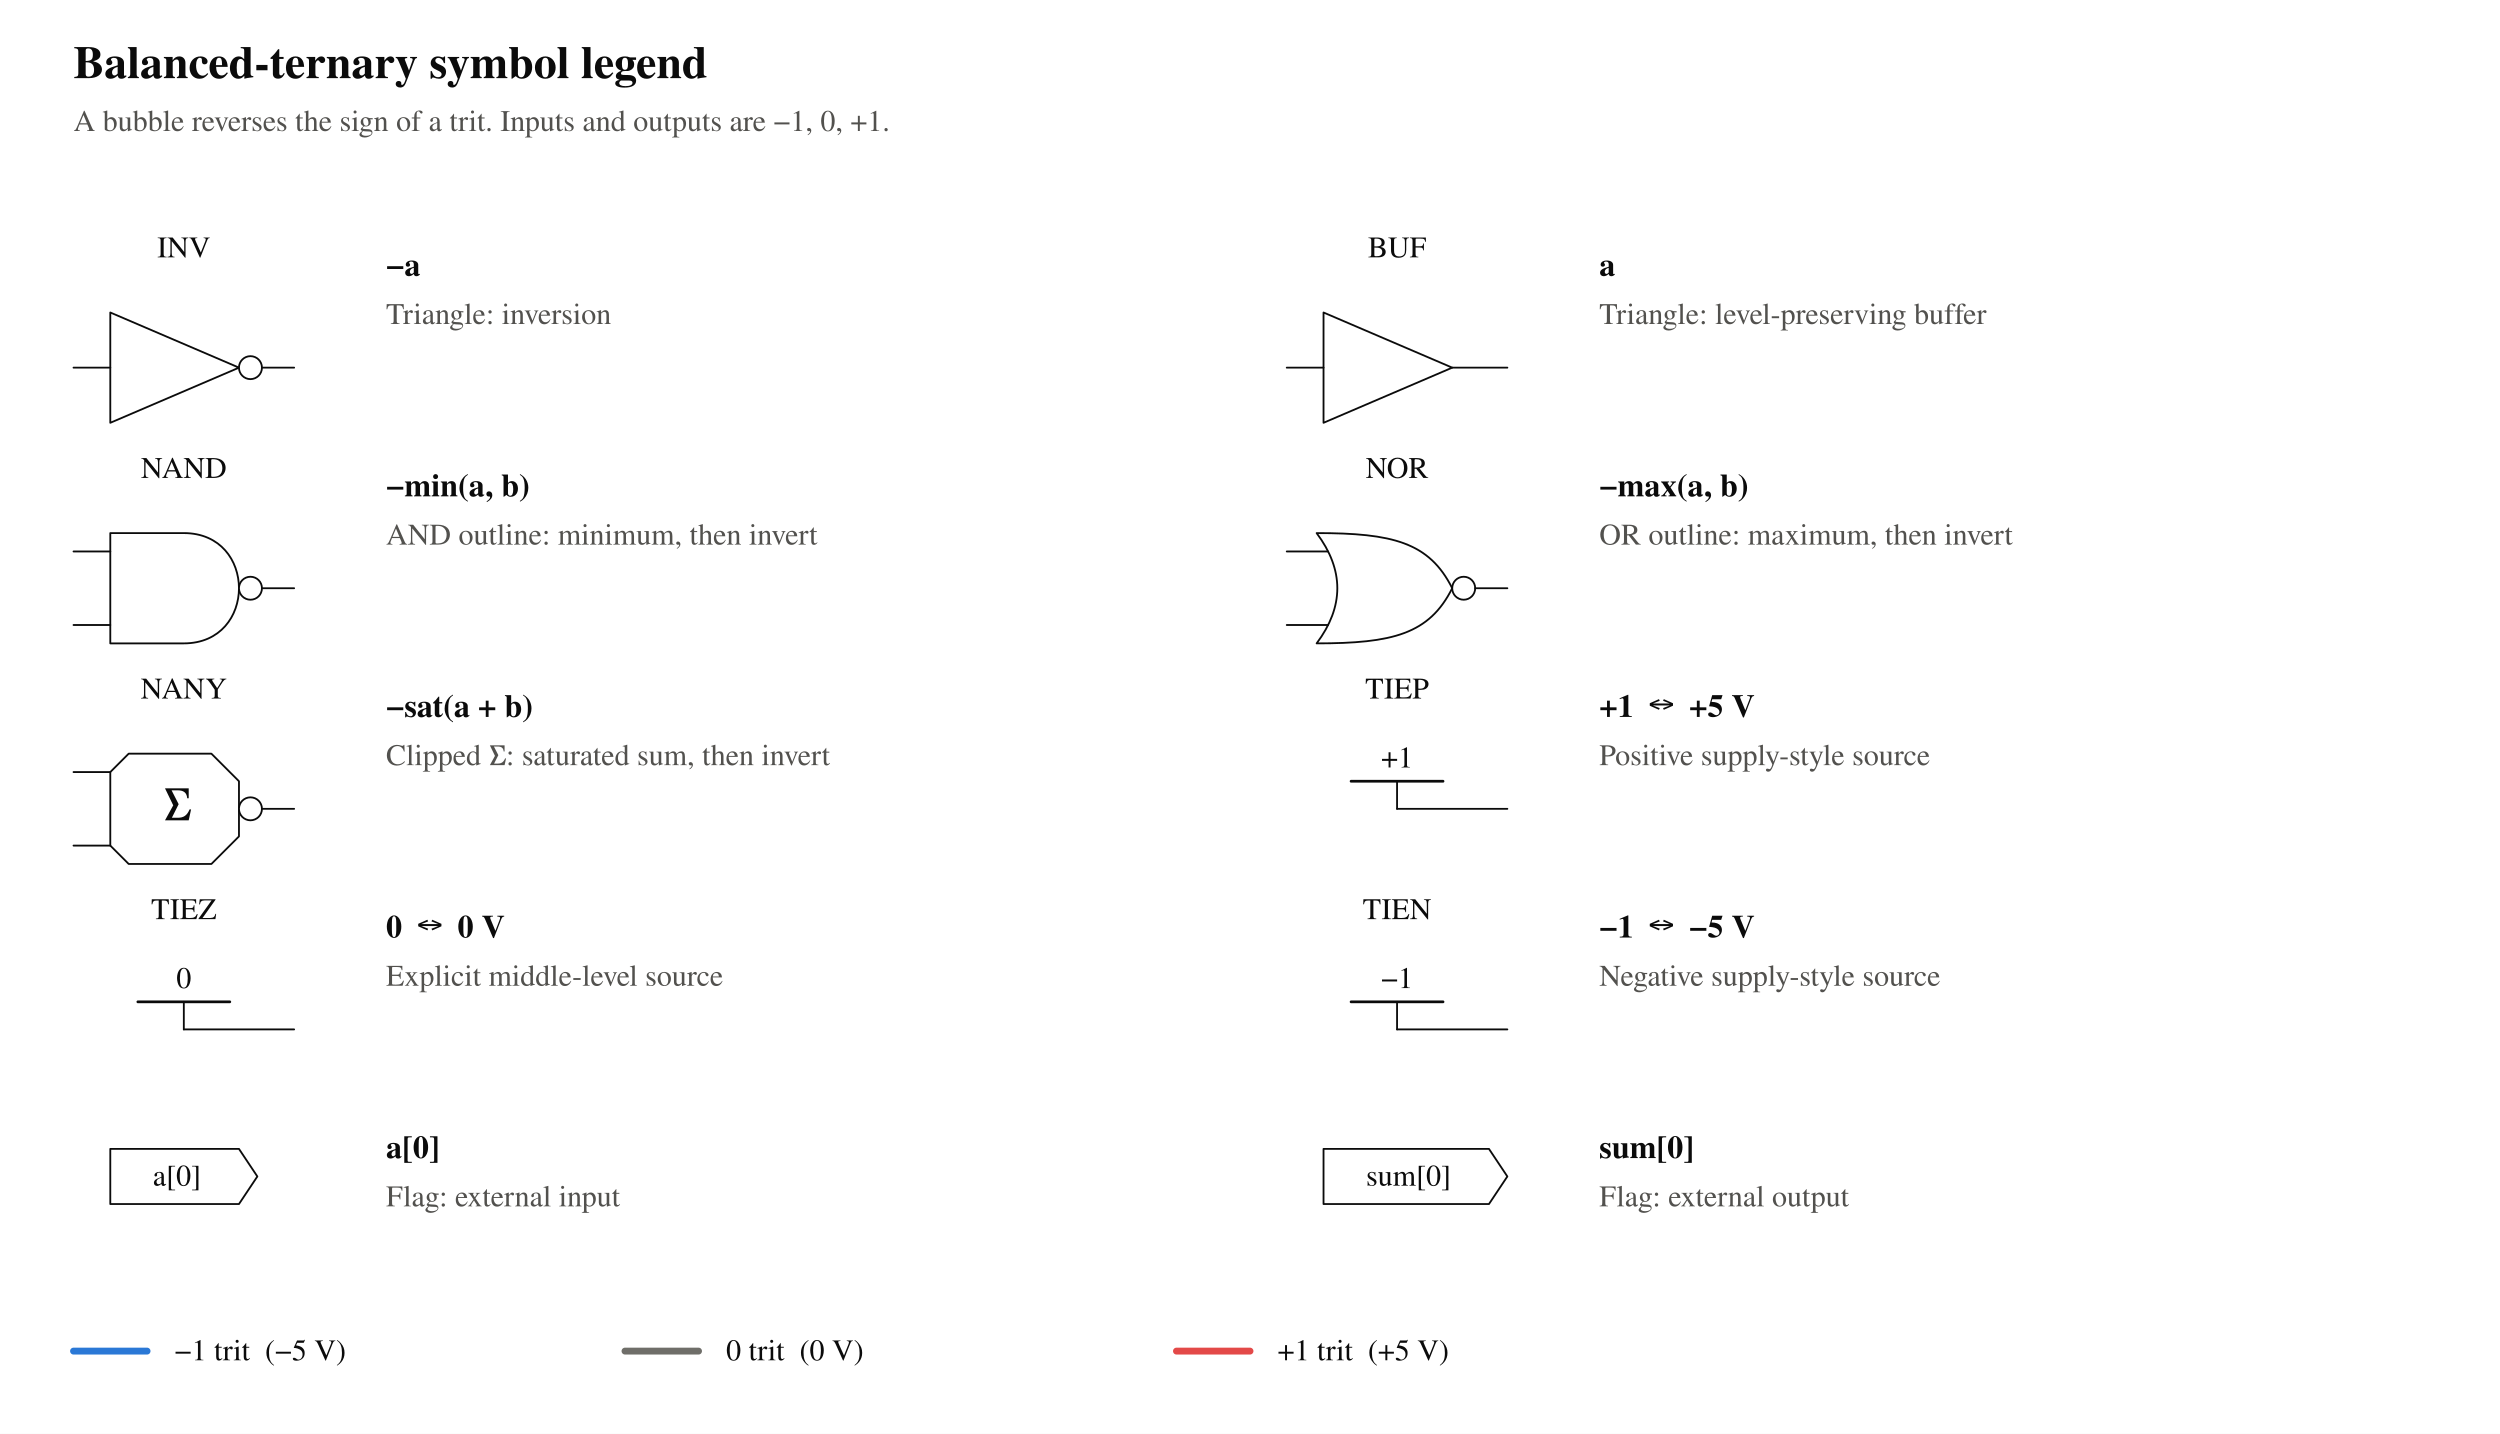
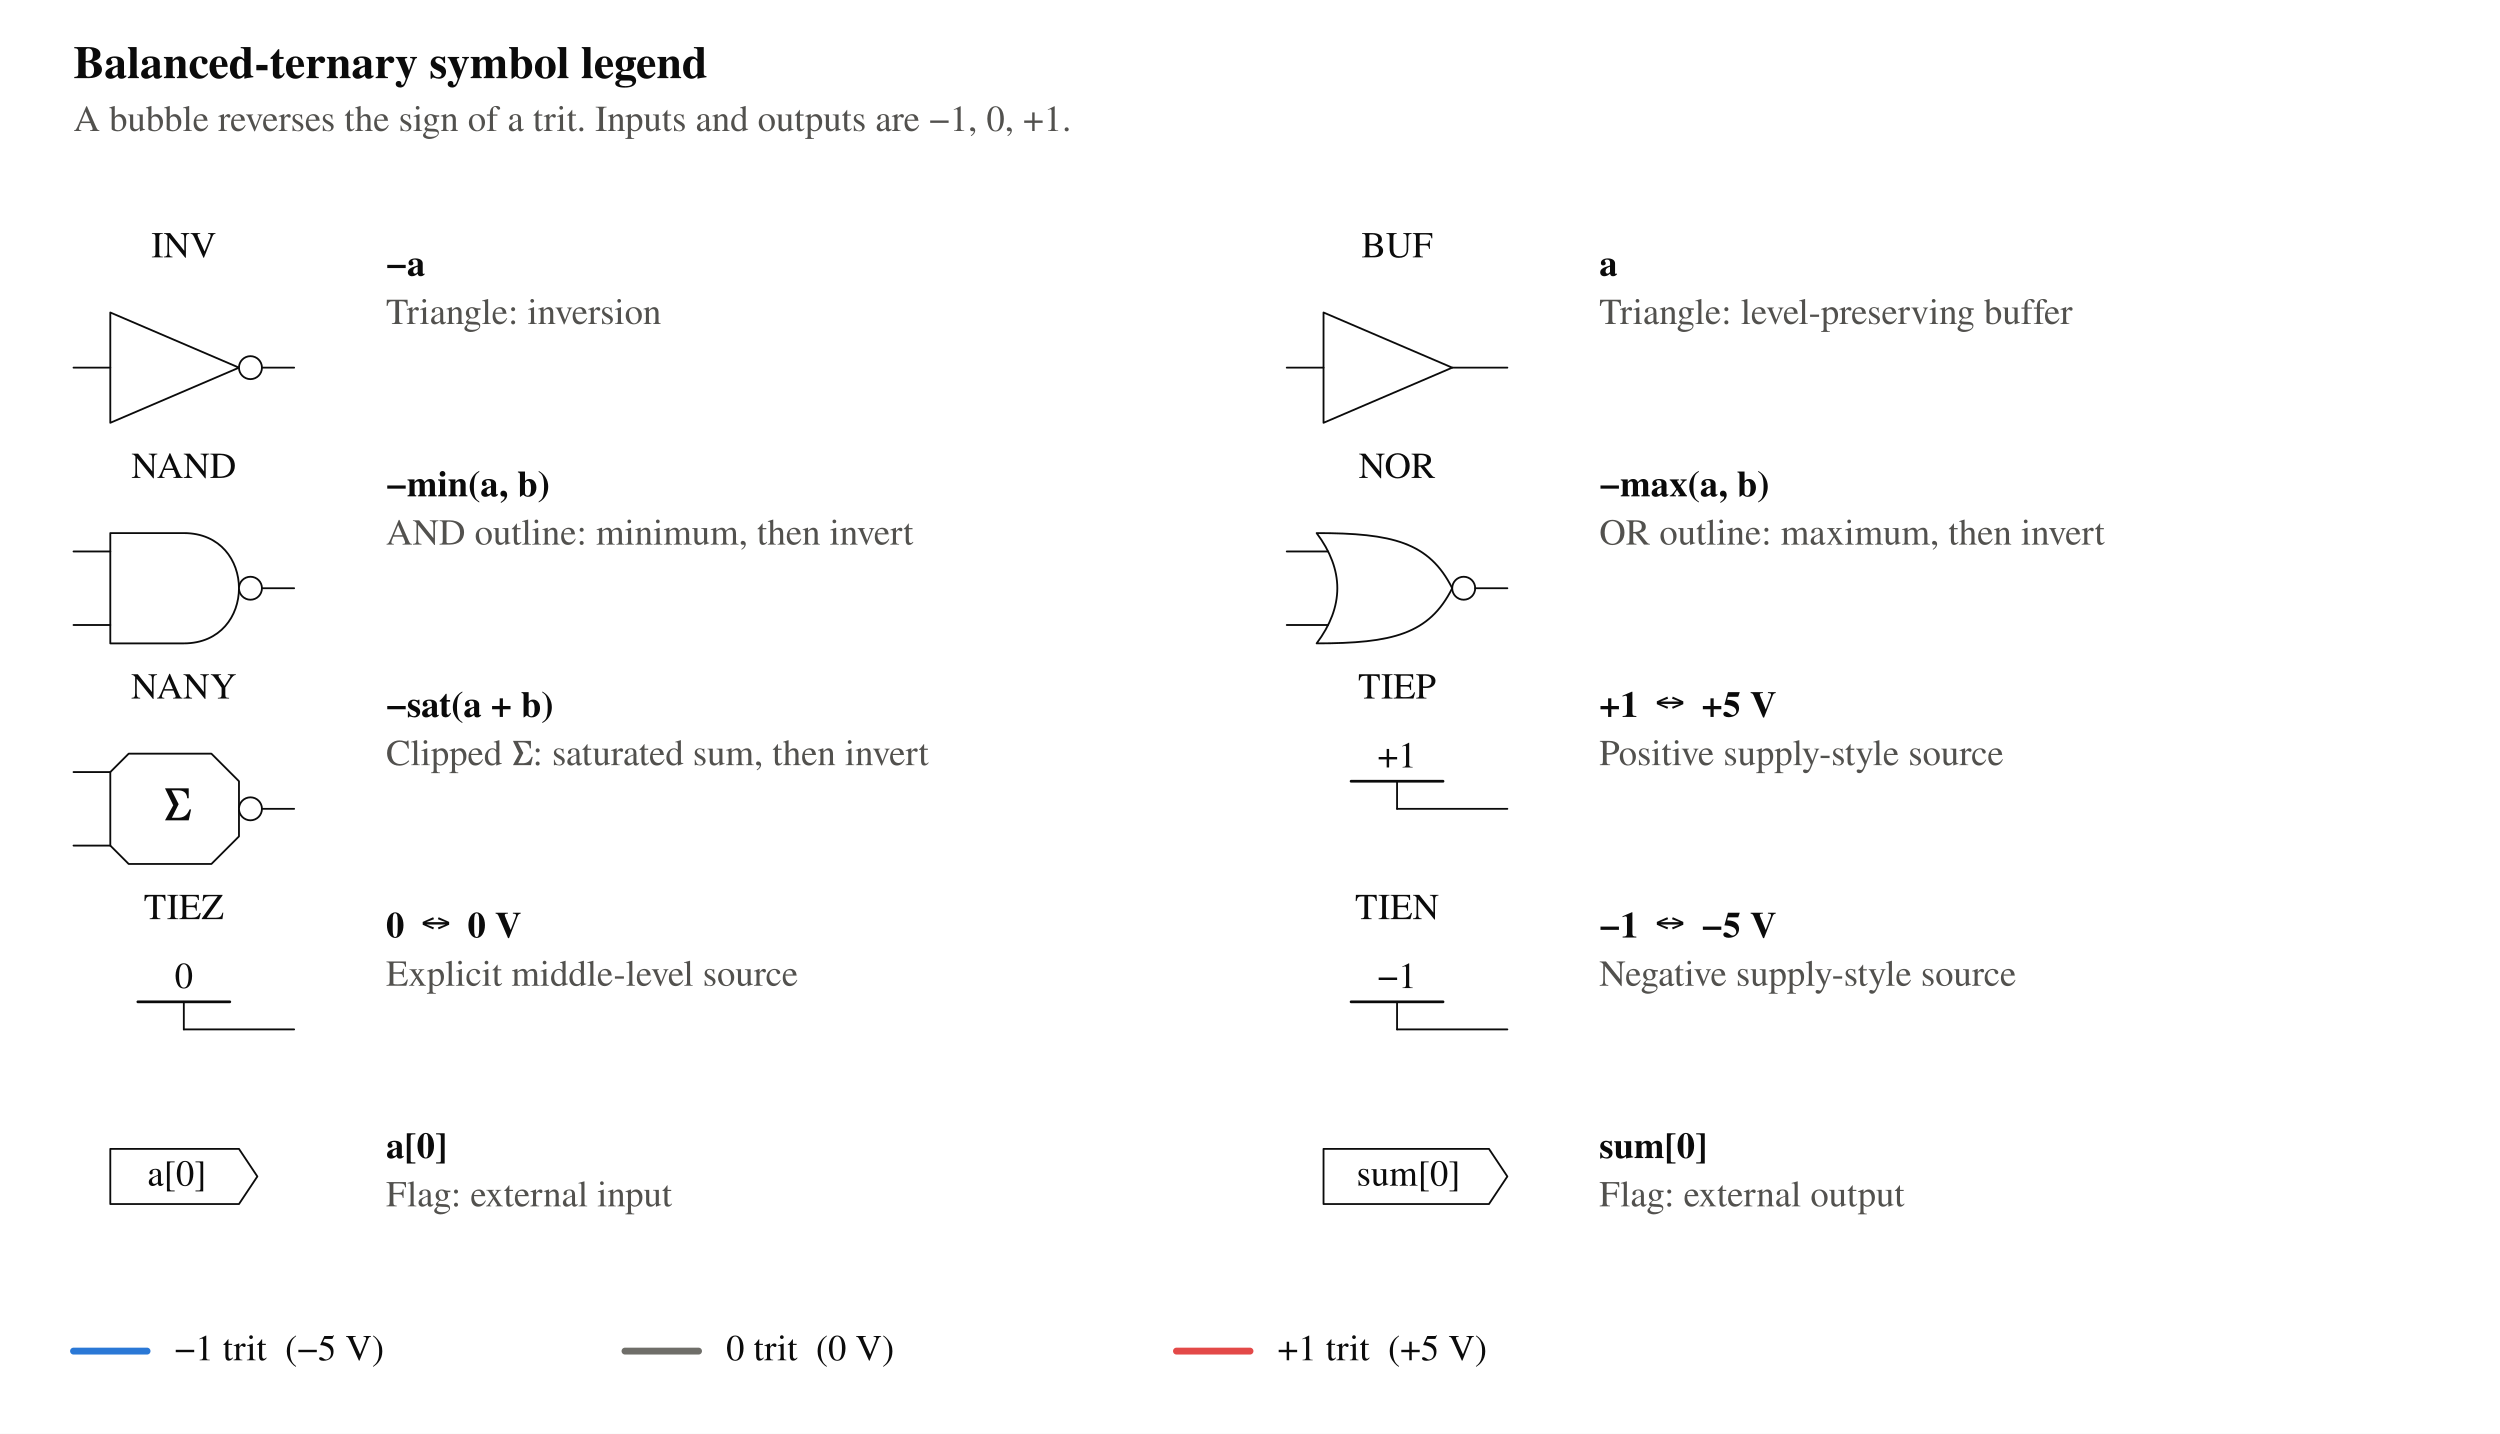
- <svg xmlns="http://www.w3.org/2000/svg" width="1088" height="624" viewBox="0 0 1088 624" xml:space="preserve" role="img" aria-label="Balanced-ternary symbol legend">
+ <svg xmlns="http://www.w3.org/2000/svg" width="1000" height="573.529" viewBox="0 0 1088 624" xml:space="preserve" role="img" aria-label="Balanced-ternary symbol legend">
  <rect width="100%" height="100%" fill="white" />
  <text x="32" y="34" font-family="Nimbus Roman, Liberation Serif, DejaVu Serif, serif" font-size="20" text-anchor="start" font-weight="bold" fill="#0b0b0b">Balanced-ternary symbol legend</text>
-   <text x="32" y="57" font-family="Nimbus Roman, Liberation Serif, DejaVu Serif, serif" font-size="13.056" text-anchor="start" font-weight="normal" fill="#52514e">A bubble reverses the sign of a trit. Inputs and outputs are −1, 0, +1.</text>
-   <text x="80.0" y="112" font-family="Nimbus Roman, Liberation Serif, DejaVu Serif, serif" font-size="13.056" text-anchor="middle" font-weight="normal" fill="#0b0b0b">INV</text>
+   <text x="32" y="57" font-family="Nimbus Roman, Liberation Serif, DejaVu Serif, serif" font-size="15.957" text-anchor="start" font-weight="normal" fill="#52514e">A bubble reverses the sign of a trit. Inputs and outputs are −1, 0, +1.</text>
+   <text x="80.0" y="112" font-family="Nimbus Roman, Liberation Serif, DejaVu Serif, serif" font-size="15.957" text-anchor="middle" font-weight="normal" fill="#0b0b0b">INV</text>
  <path d="M48.0 136 L104.0 160 L48.0 184 Z" stroke="#0b0b0b" fill="white" stroke-width="0.800" stroke-linecap="round" stroke-linejoin="round" />
  <circle cx="109.0" cy="160" r="5" stroke="#0b0b0b" fill="white" stroke-width="0.800" stroke-linecap="round" stroke-linejoin="round" />
  <path d="M32 160 L48.0 160" stroke="#0b0b0b" fill="none" stroke-width="0.800" stroke-linecap="round" stroke-linejoin="round" />
  <path d="M128 160 L114.0 160" stroke="#0b0b0b" fill="none" stroke-width="0.800" stroke-linecap="round" stroke-linejoin="round" />
-   <text x="168" y="120" font-family="Nimbus Roman, Liberation Serif, DejaVu Serif, serif" font-size="14" text-anchor="start" font-weight="bold" fill="#0b0b0b">−a</text>
-   <text x="168" y="141" font-family="Nimbus Roman, Liberation Serif, DejaVu Serif, serif" font-size="13.056" text-anchor="start" font-weight="normal" fill="#52514e">Triangle: inversion</text>
-   <text x="608.0" y="112" font-family="Nimbus Roman, Liberation Serif, DejaVu Serif, serif" font-size="13.056" text-anchor="middle" font-weight="normal" fill="#0b0b0b">BUF</text>
+   <text x="168" y="120" font-family="Nimbus Roman, Liberation Serif, DejaVu Serif, serif" font-size="15.957" text-anchor="start" font-weight="bold" fill="#0b0b0b">−a</text>
+   <text x="168" y="141" font-family="Nimbus Roman, Liberation Serif, DejaVu Serif, serif" font-size="15.957" text-anchor="start" font-weight="normal" fill="#52514e">Triangle: inversion</text>
+   <text x="608.0" y="112" font-family="Nimbus Roman, Liberation Serif, DejaVu Serif, serif" font-size="15.957" text-anchor="middle" font-weight="normal" fill="#0b0b0b">BUF</text>
  <path d="M576.0 136 L632.0 160 L576.0 184 Z" stroke="#0b0b0b" fill="white" stroke-width="0.800" stroke-linecap="round" stroke-linejoin="round" />
  <path d="M560 160 L576.0 160" stroke="#0b0b0b" fill="none" stroke-width="0.800" stroke-linecap="round" stroke-linejoin="round" />
  <path d="M656 160 L632.0 160" stroke="#0b0b0b" fill="none" stroke-width="0.800" stroke-linecap="round" stroke-linejoin="round" />
-   <text x="696" y="120" font-family="Nimbus Roman, Liberation Serif, DejaVu Serif, serif" font-size="14" text-anchor="start" font-weight="bold" fill="#0b0b0b">a</text>
-   <text x="696" y="141" font-family="Nimbus Roman, Liberation Serif, DejaVu Serif, serif" font-size="13.056" text-anchor="start" font-weight="normal" fill="#52514e">Triangle: level-preserving buffer</text>
-   <text x="80.0" y="208" font-family="Nimbus Roman, Liberation Serif, DejaVu Serif, serif" font-size="13.056" text-anchor="middle" font-weight="normal" fill="#0b0b0b">NAND</text>
+   <text x="696" y="120" font-family="Nimbus Roman, Liberation Serif, DejaVu Serif, serif" font-size="15.957" text-anchor="start" font-weight="bold" fill="#0b0b0b">a</text>
+   <text x="696" y="141" font-family="Nimbus Roman, Liberation Serif, DejaVu Serif, serif" font-size="15.957" text-anchor="start" font-weight="normal" fill="#52514e">Triangle: level-preserving buffer</text>
+   <text x="80.0" y="208" font-family="Nimbus Roman, Liberation Serif, DejaVu Serif, serif" font-size="15.957" text-anchor="middle" font-weight="normal" fill="#0b0b0b">NAND</text>
  <path d="M48.0 232 L80.0 232 C112.0 232 112.0 280 80.0 280 L48.0 280 Z" stroke="#0b0b0b" fill="white" stroke-width="0.800" stroke-linecap="round" stroke-linejoin="round" />
  <circle cx="109.0" cy="256" r="5" stroke="#0b0b0b" fill="white" stroke-width="0.800" stroke-linecap="round" stroke-linejoin="round" />
  <path d="M32 240 L48.0 240" stroke="#0b0b0b" fill="none" stroke-width="0.800" stroke-linecap="round" stroke-linejoin="round" />
  <path d="M32 272 L48.0 272" stroke="#0b0b0b" fill="none" stroke-width="0.800" stroke-linecap="round" stroke-linejoin="round" />
  <path d="M128 256 L114.0 256" stroke="#0b0b0b" fill="none" stroke-width="0.800" stroke-linecap="round" stroke-linejoin="round" />
-   <text x="168" y="216" font-family="Nimbus Roman, Liberation Serif, DejaVu Serif, serif" font-size="14" text-anchor="start" font-weight="bold" fill="#0b0b0b">−min(a, b)</text>
-   <text x="168" y="237" font-family="Nimbus Roman, Liberation Serif, DejaVu Serif, serif" font-size="13.056" text-anchor="start" font-weight="normal" fill="#52514e">AND outline: minimum, then invert</text>
-   <text x="608.0" y="208" font-family="Nimbus Roman, Liberation Serif, DejaVu Serif, serif" font-size="13.056" text-anchor="middle" font-weight="normal" fill="#0b0b0b">NOR</text>
+   <text x="168" y="216" font-family="Nimbus Roman, Liberation Serif, DejaVu Serif, serif" font-size="15.957" text-anchor="start" font-weight="bold" fill="#0b0b0b">−min(a, b)</text>
+   <text x="168" y="237" font-family="Nimbus Roman, Liberation Serif, DejaVu Serif, serif" font-size="15.957" text-anchor="start" font-weight="normal" fill="#52514e">AND outline: minimum, then invert</text>
+   <text x="608.0" y="208" font-family="Nimbus Roman, Liberation Serif, DejaVu Serif, serif" font-size="15.957" text-anchor="middle" font-weight="normal" fill="#0b0b0b">NOR</text>
  <path d="M573.0 232 C606.0 232 622.0 236 632.0 256 C622.0 276 606.0 280 573.0 280 Q591.0 256 573.0 232 Z" stroke="#0b0b0b" fill="white" stroke-width="0.800" stroke-linecap="round" stroke-linejoin="round" />
  <circle cx="637.0" cy="256" r="5" stroke="#0b0b0b" fill="white" stroke-width="0.800" stroke-linecap="round" stroke-linejoin="round" />
  <path d="M560 240 L578.0 240" stroke="#0b0b0b" fill="none" stroke-width="0.800" stroke-linecap="round" stroke-linejoin="round" />
  <path d="M560 272 L578.0 272" stroke="#0b0b0b" fill="none" stroke-width="0.800" stroke-linecap="round" stroke-linejoin="round" />
  <path d="M656 256 L642.0 256" stroke="#0b0b0b" fill="none" stroke-width="0.800" stroke-linecap="round" stroke-linejoin="round" />
-   <text x="696" y="216" font-family="Nimbus Roman, Liberation Serif, DejaVu Serif, serif" font-size="14" text-anchor="start" font-weight="bold" fill="#0b0b0b">−max(a, b)</text>
-   <text x="696" y="237" font-family="Nimbus Roman, Liberation Serif, DejaVu Serif, serif" font-size="13.056" text-anchor="start" font-weight="normal" fill="#52514e">OR outline: maximum, then invert</text>
-   <text x="80.0" y="304" font-family="Nimbus Roman, Liberation Serif, DejaVu Serif, serif" font-size="13.056" text-anchor="middle" font-weight="normal" fill="#0b0b0b">NANY</text>
+   <text x="696" y="216" font-family="Nimbus Roman, Liberation Serif, DejaVu Serif, serif" font-size="15.957" text-anchor="start" font-weight="bold" fill="#0b0b0b">−max(a, b)</text>
+   <text x="696" y="237" font-family="Nimbus Roman, Liberation Serif, DejaVu Serif, serif" font-size="15.957" text-anchor="start" font-weight="normal" fill="#52514e">OR outline: maximum, then invert</text>
+   <text x="80.0" y="304" font-family="Nimbus Roman, Liberation Serif, DejaVu Serif, serif" font-size="15.957" text-anchor="middle" font-weight="normal" fill="#0b0b0b">NANY</text>
  <path d="M56.0 328 L92.0 328 L104.0 340 L104.0 364 L92.0 376 L56.0 376 L48.0 368 L48.0 336 Z" stroke="#0b0b0b" fill="white" stroke-width="0.800" stroke-linecap="round" stroke-linejoin="round" />
  <text x="77.0" y="357" font-family="Nimbus Roman, Liberation Serif, DejaVu Serif, serif" font-size="21" text-anchor="middle" font-weight="normal" fill="#0b0b0b">Σ</text>
  <circle cx="109.0" cy="352" r="5" stroke="#0b0b0b" fill="white" stroke-width="0.800" stroke-linecap="round" stroke-linejoin="round" />
  <path d="M32 336 L48.0 336" stroke="#0b0b0b" fill="none" stroke-width="0.800" stroke-linecap="round" stroke-linejoin="round" />
  <path d="M32 368 L48.0 368" stroke="#0b0b0b" fill="none" stroke-width="0.800" stroke-linecap="round" stroke-linejoin="round" />
  <path d="M128 352 L114.0 352" stroke="#0b0b0b" fill="none" stroke-width="0.800" stroke-linecap="round" stroke-linejoin="round" />
-   <text x="168" y="312" font-family="Nimbus Roman, Liberation Serif, DejaVu Serif, serif" font-size="14" text-anchor="start" font-weight="bold" fill="#0b0b0b">−sat(a + b)</text>
-   <text x="168" y="333" font-family="Nimbus Roman, Liberation Serif, DejaVu Serif, serif" font-size="13.056" text-anchor="start" font-weight="normal" fill="#52514e">Clipped Σ: saturated sum, then invert</text>
-   <text x="608.0" y="304" font-family="Nimbus Roman, Liberation Serif, DejaVu Serif, serif" font-size="13.056" text-anchor="middle" font-weight="normal" fill="#0b0b0b">TIEP</text>
+   <text x="168" y="312" font-family="Nimbus Roman, Liberation Serif, DejaVu Serif, serif" font-size="15.957" text-anchor="start" font-weight="bold" fill="#0b0b0b">−sat(a + b)</text>
+   <text x="168" y="333" font-family="Nimbus Roman, Liberation Serif, DejaVu Serif, serif" font-size="15.957" text-anchor="start" font-weight="normal" fill="#52514e">Clipped Σ: saturated sum, then invert</text>
+   <text x="608.0" y="304" font-family="Nimbus Roman, Liberation Serif, DejaVu Serif, serif" font-size="15.957" text-anchor="middle" font-weight="normal" fill="#0b0b0b">TIEP</text>
  <path d="M588.0 340 L628.0 340" stroke="#0b0b0b" fill="none" stroke-width="1.200" stroke-linecap="round" stroke-linejoin="round" />
  <path d="M608.0 340 L608.0 352" stroke="#0b0b0b" fill="none" stroke-width="0.800" stroke-linecap="round" stroke-linejoin="round" />
  <path d="M608.0 352 L656 352" stroke="#0b0b0b" fill="none" stroke-width="0.800" stroke-linecap="round" stroke-linejoin="round" />
-   <text x="608.0" y="334" font-family="Nimbus Roman, Liberation Serif, DejaVu Serif, serif" font-size="13.056" text-anchor="middle" font-weight="normal" fill="#0b0b0b">+1</text>
-   <text x="696" y="312" font-family="Nimbus Roman, Liberation Serif, DejaVu Serif, serif" font-size="14" text-anchor="start" font-weight="bold" fill="#0b0b0b">+1  ↔  +5 V</text>
-   <text x="696" y="333" font-family="Nimbus Roman, Liberation Serif, DejaVu Serif, serif" font-size="13.056" text-anchor="start" font-weight="normal" fill="#52514e">Positive supply-style source</text>
-   <text x="80.0" y="400" font-family="Nimbus Roman, Liberation Serif, DejaVu Serif, serif" font-size="13.056" text-anchor="middle" font-weight="normal" fill="#0b0b0b">TIEZ</text>
+   <text x="608.0" y="334" font-family="Nimbus Roman, Liberation Serif, DejaVu Serif, serif" font-size="15.957" text-anchor="middle" font-weight="normal" fill="#0b0b0b">+1</text>
+   <text x="696" y="312" font-family="Nimbus Roman, Liberation Serif, DejaVu Serif, serif" font-size="15.957" text-anchor="start" font-weight="bold" fill="#0b0b0b">+1  ↔  +5 V</text>
+   <text x="696" y="333" font-family="Nimbus Roman, Liberation Serif, DejaVu Serif, serif" font-size="15.957" text-anchor="start" font-weight="normal" fill="#52514e">Positive supply-style source</text>
+   <text x="80.0" y="400" font-family="Nimbus Roman, Liberation Serif, DejaVu Serif, serif" font-size="15.957" text-anchor="middle" font-weight="normal" fill="#0b0b0b">TIEZ</text>
  <path d="M60.0 436 L100.0 436" stroke="#0b0b0b" fill="none" stroke-width="1.200" stroke-linecap="round" stroke-linejoin="round" />
  <path d="M80.0 436 L80.0 448" stroke="#0b0b0b" fill="none" stroke-width="0.800" stroke-linecap="round" stroke-linejoin="round" />
  <path d="M80.0 448 L128 448" stroke="#0b0b0b" fill="none" stroke-width="0.800" stroke-linecap="round" stroke-linejoin="round" />
-   <text x="80.0" y="430" font-family="Nimbus Roman, Liberation Serif, DejaVu Serif, serif" font-size="13.056" text-anchor="middle" font-weight="normal" fill="#0b0b0b">0</text>
-   <text x="168" y="408" font-family="Nimbus Roman, Liberation Serif, DejaVu Serif, serif" font-size="14" text-anchor="start" font-weight="bold" fill="#0b0b0b">0  ↔  0 V</text>
-   <text x="168" y="429" font-family="Nimbus Roman, Liberation Serif, DejaVu Serif, serif" font-size="13.056" text-anchor="start" font-weight="normal" fill="#52514e">Explicit middle-level source</text>
-   <text x="608.0" y="400" font-family="Nimbus Roman, Liberation Serif, DejaVu Serif, serif" font-size="13.056" text-anchor="middle" font-weight="normal" fill="#0b0b0b">TIEN</text>
+   <text x="80.0" y="430" font-family="Nimbus Roman, Liberation Serif, DejaVu Serif, serif" font-size="15.957" text-anchor="middle" font-weight="normal" fill="#0b0b0b">0</text>
+   <text x="168" y="408" font-family="Nimbus Roman, Liberation Serif, DejaVu Serif, serif" font-size="15.957" text-anchor="start" font-weight="bold" fill="#0b0b0b">0  ↔  0 V</text>
+   <text x="168" y="429" font-family="Nimbus Roman, Liberation Serif, DejaVu Serif, serif" font-size="15.957" text-anchor="start" font-weight="normal" fill="#52514e">Explicit middle-level source</text>
+   <text x="608.0" y="400" font-family="Nimbus Roman, Liberation Serif, DejaVu Serif, serif" font-size="15.957" text-anchor="middle" font-weight="normal" fill="#0b0b0b">TIEN</text>
  <path d="M588.0 436 L628.0 436" stroke="#0b0b0b" fill="none" stroke-width="1.200" stroke-linecap="round" stroke-linejoin="round" />
  <path d="M608.0 436 L608.0 448" stroke="#0b0b0b" fill="none" stroke-width="0.800" stroke-linecap="round" stroke-linejoin="round" />
  <path d="M608.0 448 L656 448" stroke="#0b0b0b" fill="none" stroke-width="0.800" stroke-linecap="round" stroke-linejoin="round" />
-   <text x="608.0" y="430" font-family="Nimbus Roman, Liberation Serif, DejaVu Serif, serif" font-size="13.056" text-anchor="middle" font-weight="normal" fill="#0b0b0b">−1</text>
-   <text x="696" y="408" font-family="Nimbus Roman, Liberation Serif, DejaVu Serif, serif" font-size="14" text-anchor="start" font-weight="bold" fill="#0b0b0b">−1  ↔  −5 V</text>
-   <text x="696" y="429" font-family="Nimbus Roman, Liberation Serif, DejaVu Serif, serif" font-size="13.056" text-anchor="start" font-weight="normal" fill="#52514e">Negative supply-style source</text>
+   <text x="608.0" y="430" font-family="Nimbus Roman, Liberation Serif, DejaVu Serif, serif" font-size="15.957" text-anchor="middle" font-weight="normal" fill="#0b0b0b">−1</text>
+   <text x="696" y="408" font-family="Nimbus Roman, Liberation Serif, DejaVu Serif, serif" font-size="15.957" text-anchor="start" font-weight="bold" fill="#0b0b0b">−1  ↔  −5 V</text>
+   <text x="696" y="429" font-family="Nimbus Roman, Liberation Serif, DejaVu Serif, serif" font-size="15.957" text-anchor="start" font-weight="normal" fill="#52514e">Negative supply-style source</text>
  <path d="M48 500.0 L104 500.0 L112 512.0 L104 524.0 L48 524.0 Z" stroke="#0b0b0b" fill="white" stroke-width="0.800" stroke-linecap="round" stroke-linejoin="round" />
-   <text x="77.0" y="516.0" font-family="Nimbus Roman, Liberation Serif, DejaVu Serif, serif" font-size="13.056" text-anchor="middle" font-weight="normal" fill="#0b0b0b">a[0]</text>
-   <text x="168" y="504" font-family="Nimbus Roman, Liberation Serif, DejaVu Serif, serif" font-size="14" text-anchor="start" font-weight="bold" fill="#0b0b0b">a[0]</text>
-   <text x="168" y="525" font-family="Nimbus Roman, Liberation Serif, DejaVu Serif, serif" font-size="13.056" text-anchor="start" font-weight="normal" fill="#52514e">Flag: external input</text>
+   <text x="77.0" y="516.0" font-family="Nimbus Roman, Liberation Serif, DejaVu Serif, serif" font-size="15.957" text-anchor="middle" font-weight="normal" fill="#0b0b0b">a[0]</text>
+   <text x="168" y="504" font-family="Nimbus Roman, Liberation Serif, DejaVu Serif, serif" font-size="15.957" text-anchor="start" font-weight="bold" fill="#0b0b0b">a[0]</text>
+   <text x="168" y="525" font-family="Nimbus Roman, Liberation Serif, DejaVu Serif, serif" font-size="15.957" text-anchor="start" font-weight="normal" fill="#52514e">Flag: external input</text>
  <path d="M576 500.0 L648 500.0 L656 512.0 L648 524.0 L576 524.0 Z" stroke="#0b0b0b" fill="white" stroke-width="0.800" stroke-linecap="round" stroke-linejoin="round" />
-   <text x="613.0" y="516.0" font-family="Nimbus Roman, Liberation Serif, DejaVu Serif, serif" font-size="13.056" text-anchor="middle" font-weight="normal" fill="#0b0b0b">sum[0]</text>
-   <text x="696" y="504" font-family="Nimbus Roman, Liberation Serif, DejaVu Serif, serif" font-size="14" text-anchor="start" font-weight="bold" fill="#0b0b0b">sum[0]</text>
-   <text x="696" y="525" font-family="Nimbus Roman, Liberation Serif, DejaVu Serif, serif" font-size="13.056" text-anchor="start" font-weight="normal" fill="#52514e">Flag: external output</text>
+   <text x="613.0" y="516.0" font-family="Nimbus Roman, Liberation Serif, DejaVu Serif, serif" font-size="15.957" text-anchor="middle" font-weight="normal" fill="#0b0b0b">sum[0]</text>
+   <text x="696" y="504" font-family="Nimbus Roman, Liberation Serif, DejaVu Serif, serif" font-size="15.957" text-anchor="start" font-weight="bold" fill="#0b0b0b">sum[0]</text>
+   <text x="696" y="525" font-family="Nimbus Roman, Liberation Serif, DejaVu Serif, serif" font-size="15.957" text-anchor="start" font-weight="normal" fill="#52514e">Flag: external output</text>
  <path d="M32 588 L64 588" stroke="#2a78d6" fill="none" stroke-width="3.000" stroke-linecap="round" stroke-linejoin="round" />
-   <text x="76" y="592" font-family="Nimbus Roman, Liberation Serif, DejaVu Serif, serif" font-size="13.056" text-anchor="start" font-weight="normal" fill="#0b0b0b">−1 trit  (−5 V)</text>
+   <text x="76" y="592" font-family="Nimbus Roman, Liberation Serif, DejaVu Serif, serif" font-size="15.957" text-anchor="start" font-weight="normal" fill="#0b0b0b">−1 trit  (−5 V)</text>
  <path d="M272 588 L304 588" stroke="#6f6e69" fill="none" stroke-width="3.000" stroke-linecap="round" stroke-linejoin="round" />
-   <text x="316" y="592" font-family="Nimbus Roman, Liberation Serif, DejaVu Serif, serif" font-size="13.056" text-anchor="start" font-weight="normal" fill="#0b0b0b">0 trit  (0 V)</text>
+   <text x="316" y="592" font-family="Nimbus Roman, Liberation Serif, DejaVu Serif, serif" font-size="15.957" text-anchor="start" font-weight="normal" fill="#0b0b0b">0 trit  (0 V)</text>
  <path d="M512 588 L544 588" stroke="#e34948" fill="none" stroke-width="3.000" stroke-linecap="round" stroke-linejoin="round" />
-   <text x="556" y="592" font-family="Nimbus Roman, Liberation Serif, DejaVu Serif, serif" font-size="13.056" text-anchor="start" font-weight="normal" fill="#0b0b0b">+1 trit  (+5 V)</text>
+   <text x="556" y="592" font-family="Nimbus Roman, Liberation Serif, DejaVu Serif, serif" font-size="15.957" text-anchor="start" font-weight="normal" fill="#0b0b0b">+1 trit  (+5 V)</text>
</svg>
